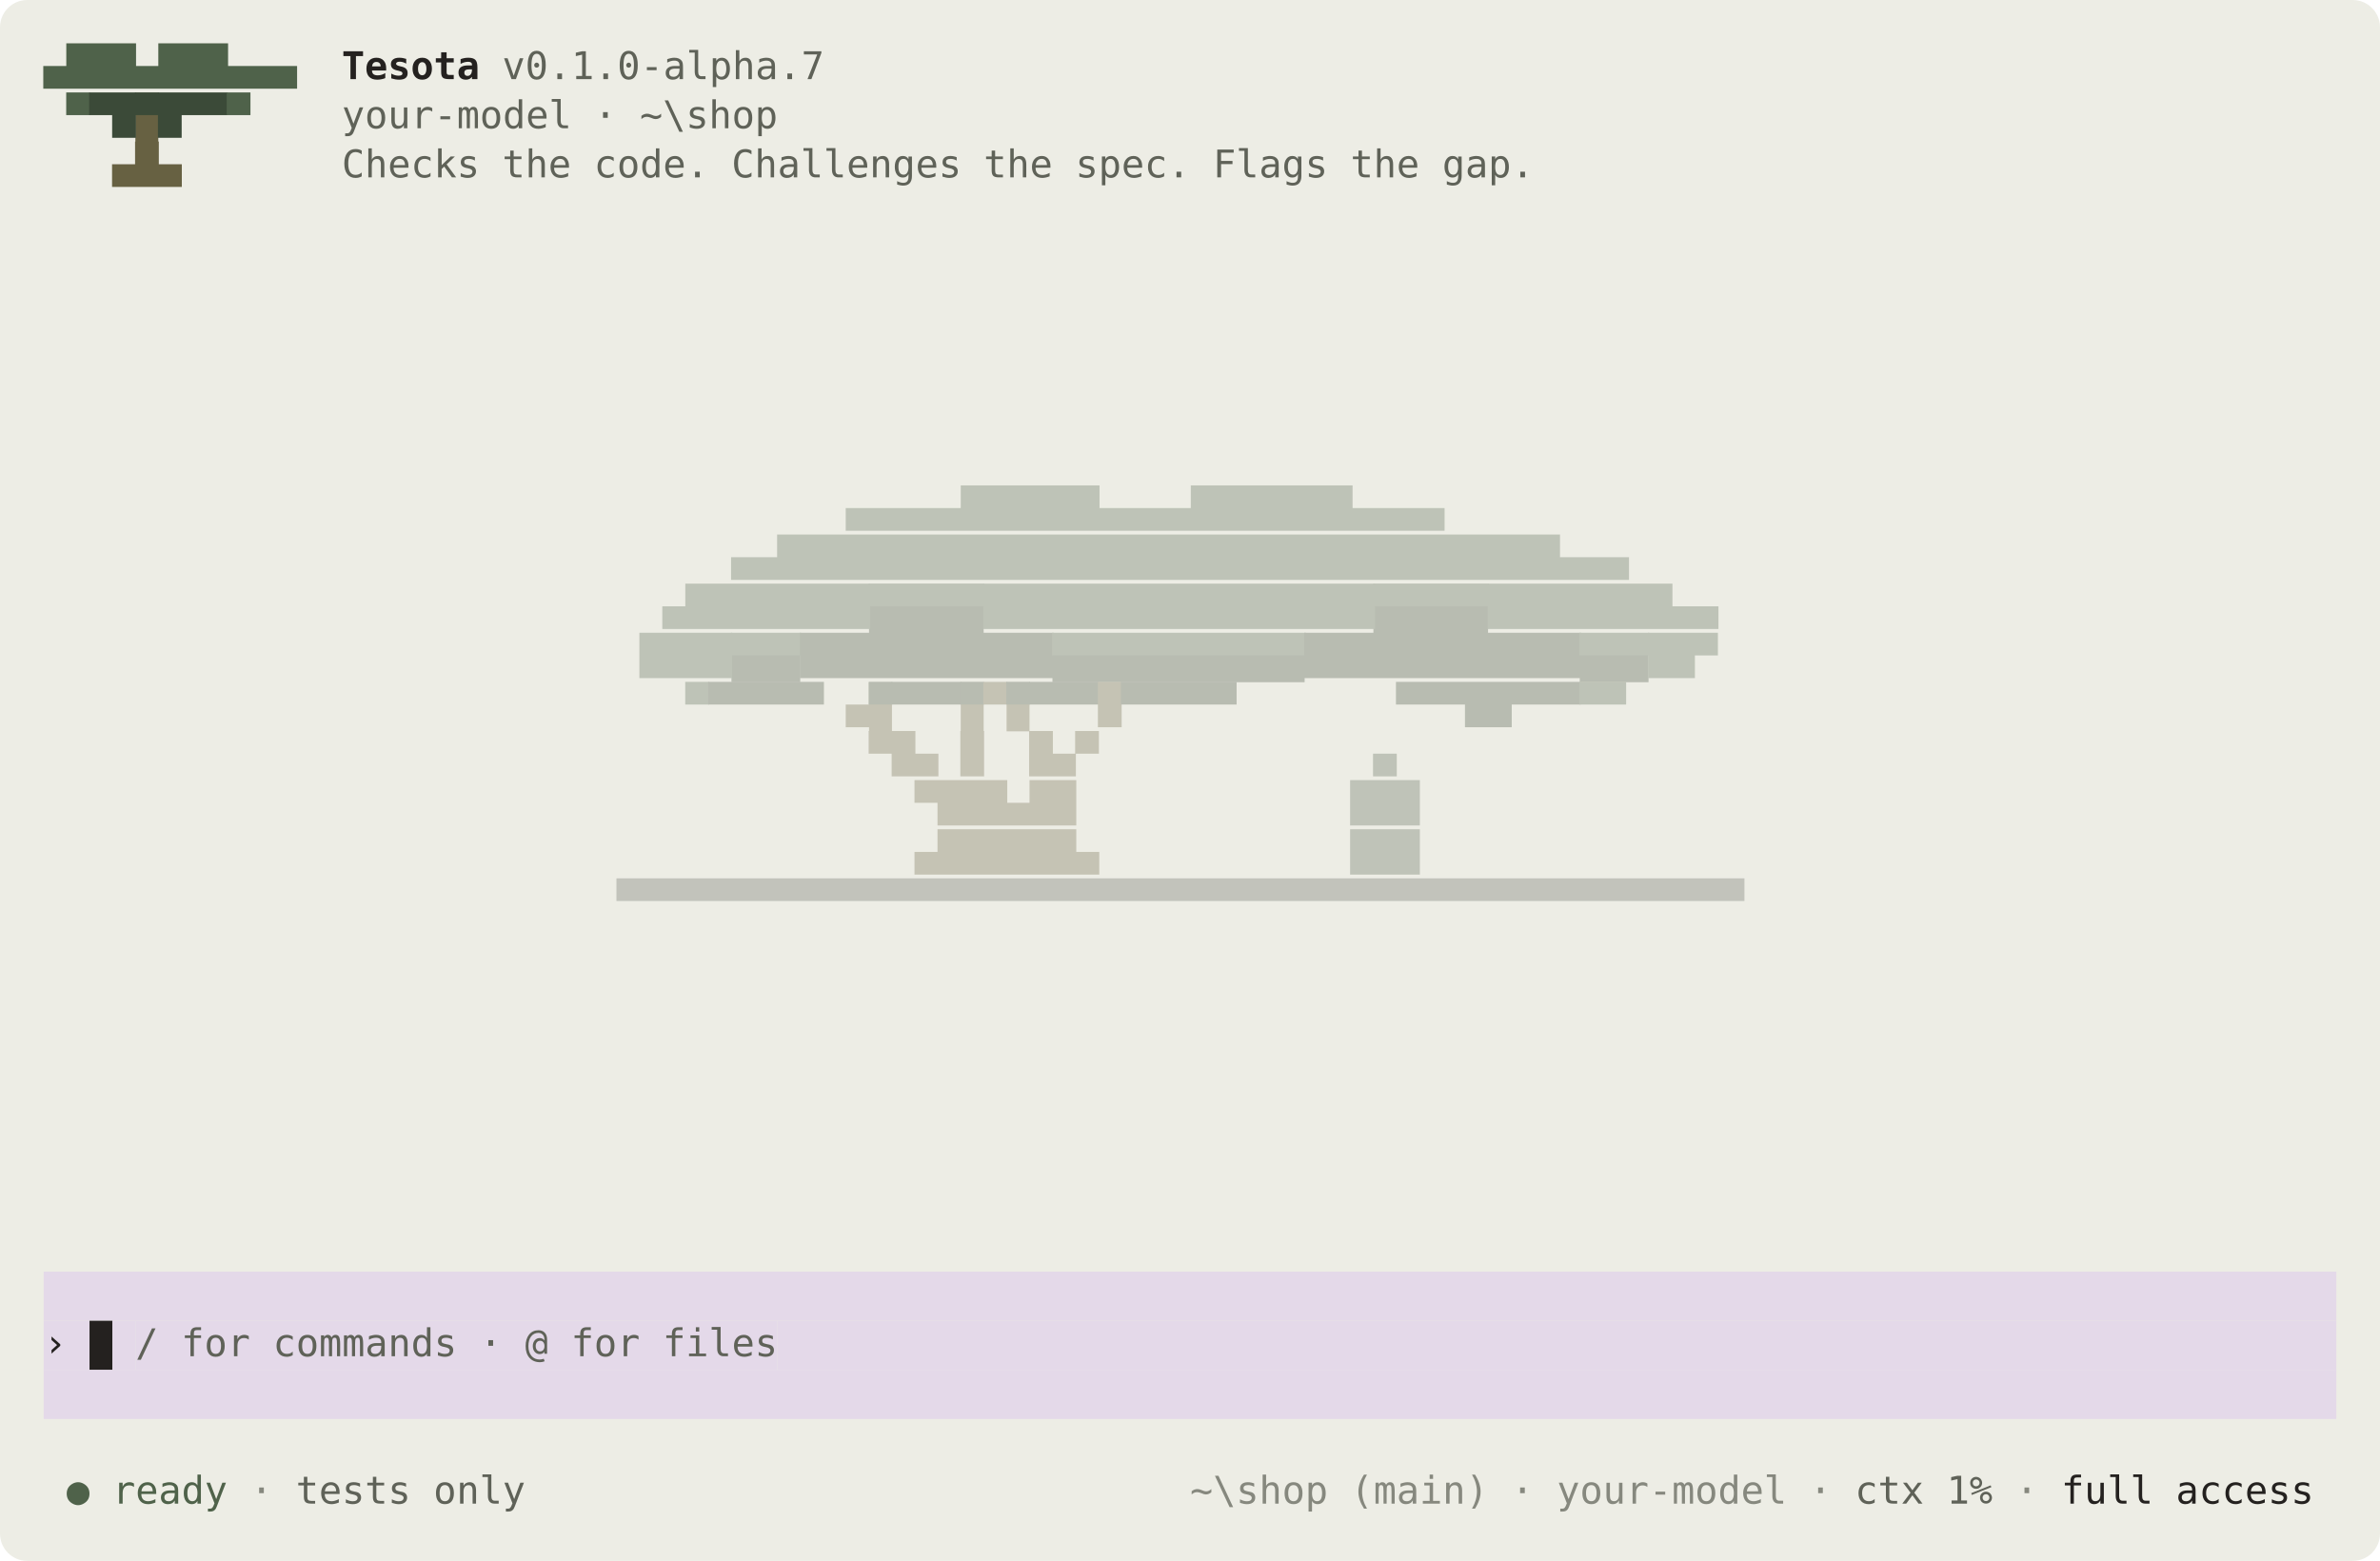
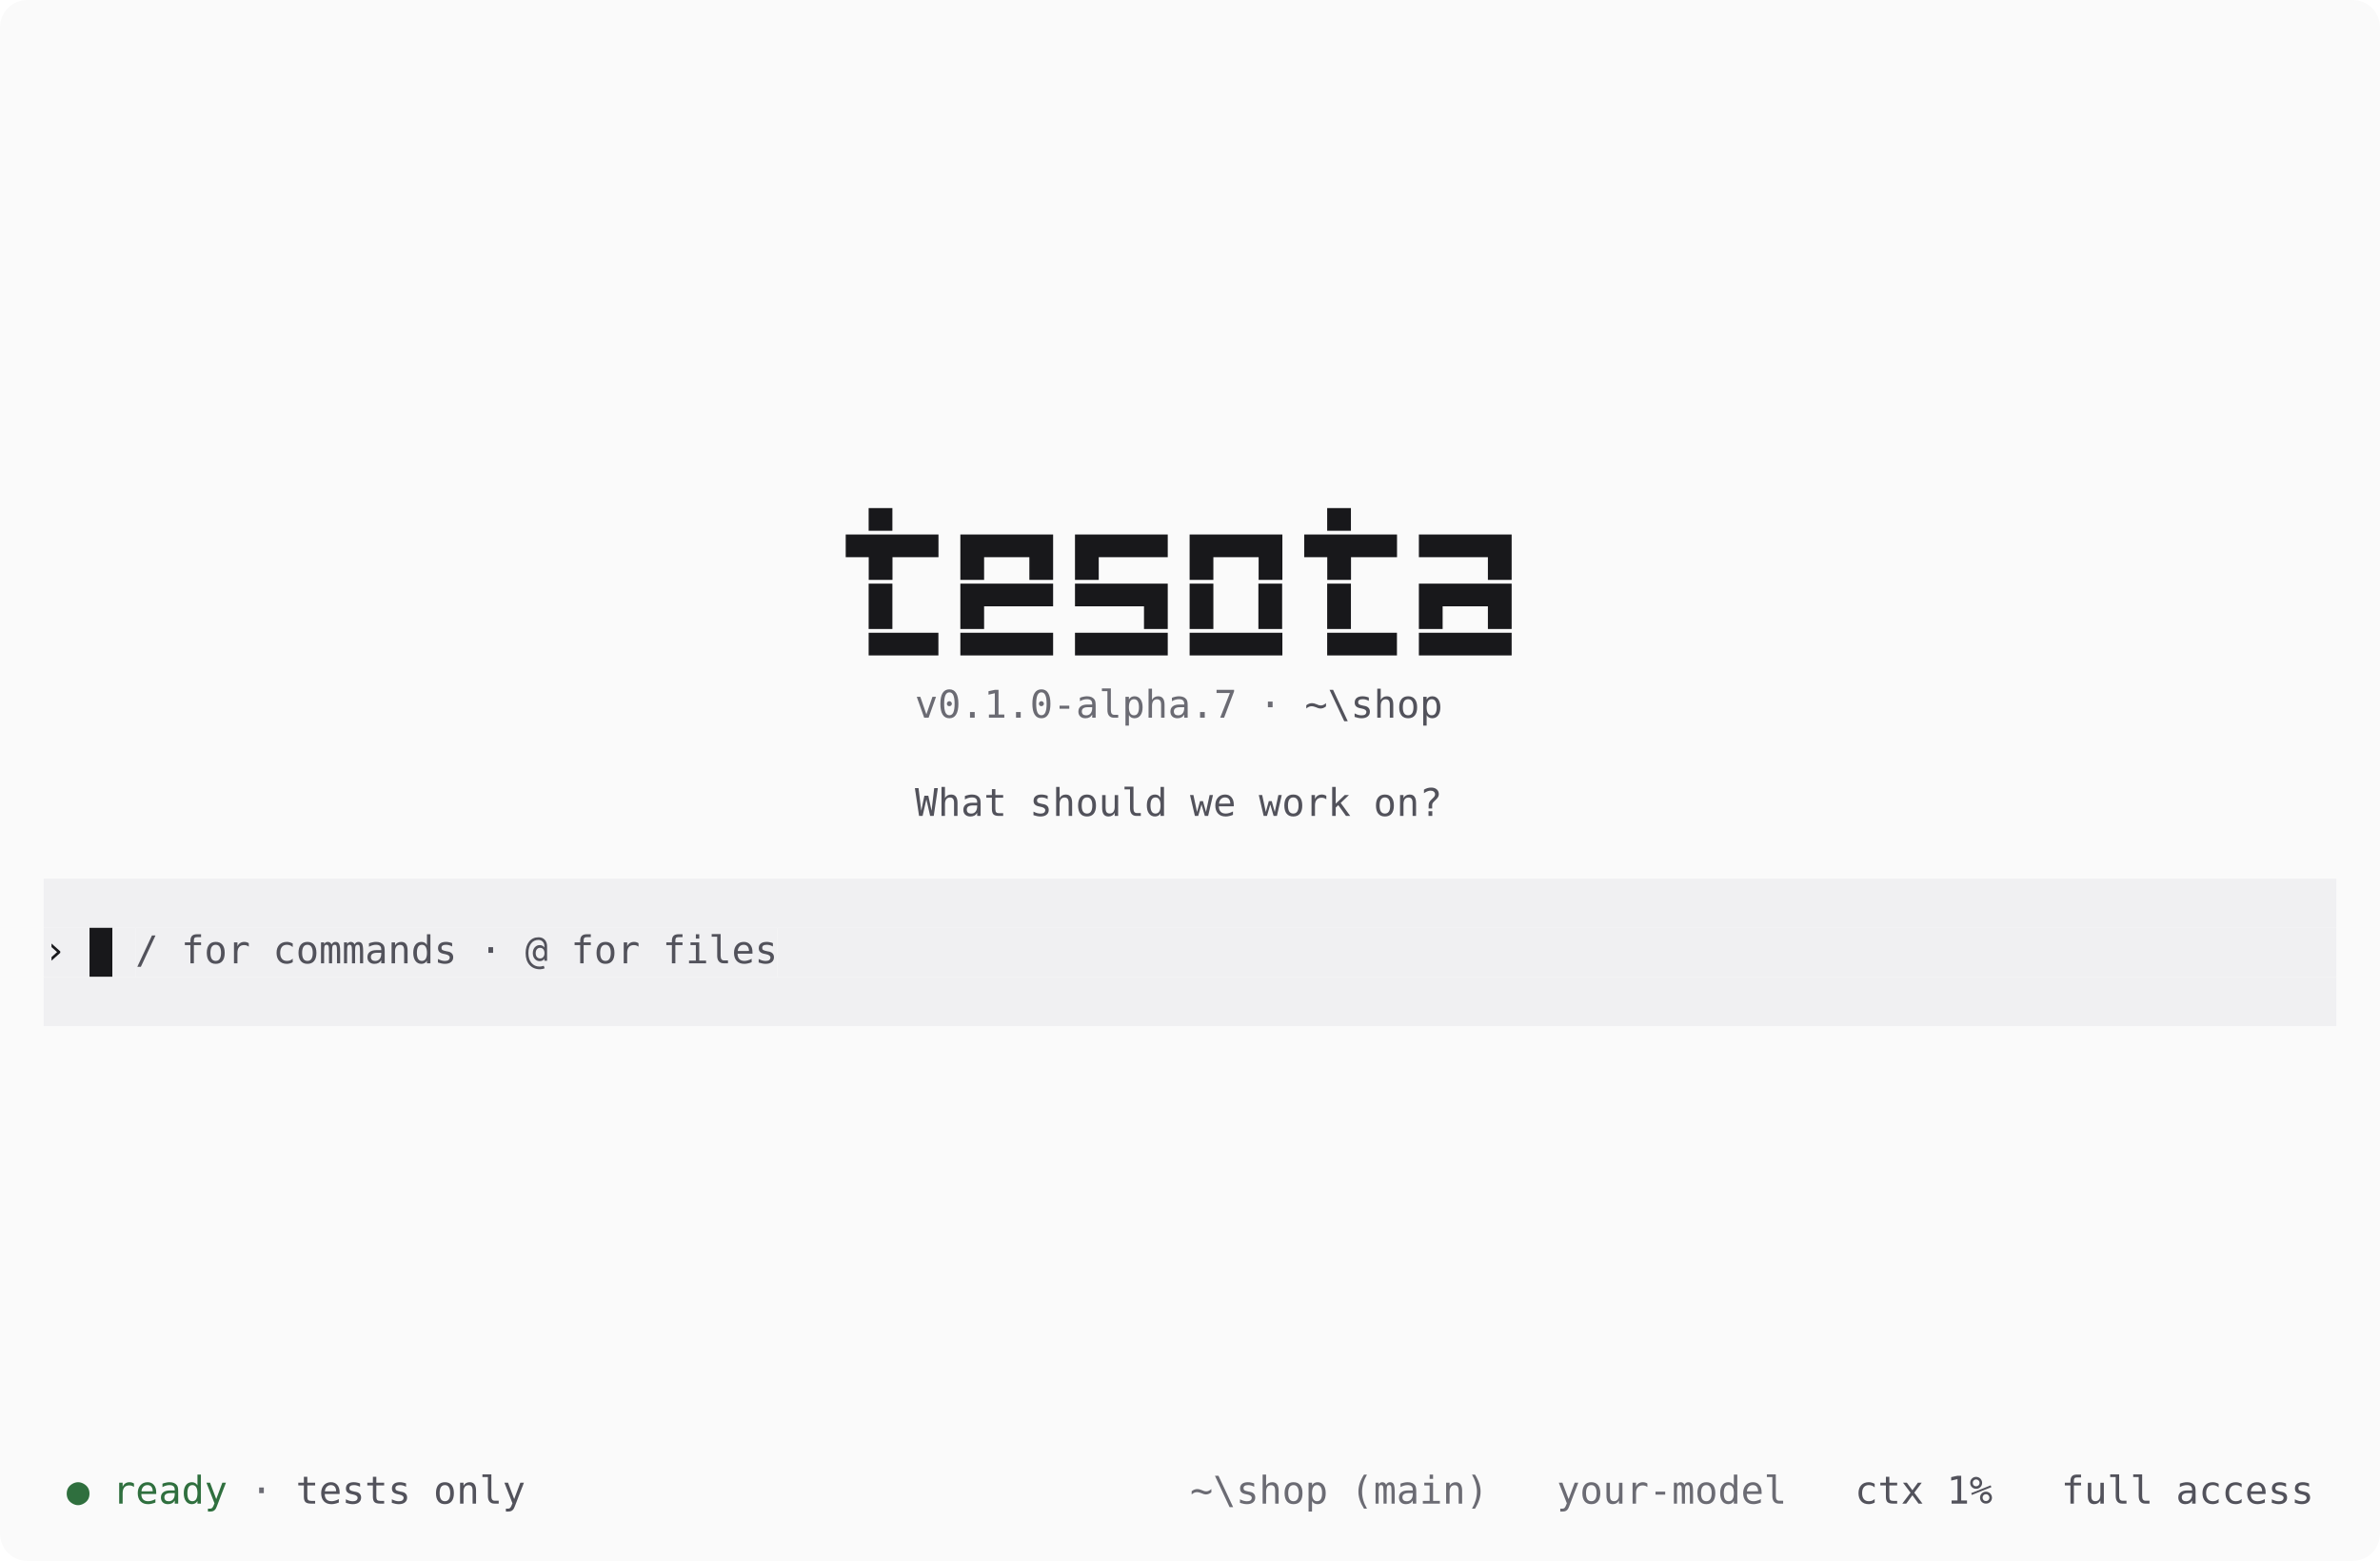
- <svg xmlns="http://www.w3.org/2000/svg" width="872" height="572" viewBox="0 0 872 572" role="img" aria-label="Tesota's shell as it opens: a pixel ironwood beside the name, model, folder and purpose, a 30%-opacity ironwood and armless seedling in the empty space, then the input band and footer.">
-   <rect width="872" height="572" rx="10" fill="#edede5" />
-   <rect x="49.6" y="34" width="8.4" height="18" fill="#676142" />
-   <rect x="318.4" y="214" width="42.0" height="18" fill="#b8bcb1" />
-   <rect x="503.2" y="214" width="42.0" height="18" fill="#b8bcb1" />
-   <rect x="268.0" y="232" width="25.2" height="18" fill="#b8bcb1" />
-   <rect x="385.6" y="232" width="92.4" height="18" fill="#b8bcb1" />
-   <rect x="578.8" y="232" width="25.2" height="18" fill="#b8bcb1" />
-   <rect x="318.4" y="250" width="8.4" height="18" fill="#c5c3b4" />
-   <rect x="352.0" y="250" width="8.4" height="18" fill="#c5c3b4" />
-   <rect x="368.8" y="250" width="8.4" height="18" fill="#c5c3b4" />
-   <rect x="16.0" y="466" width="840.0" height="18" fill="#e4d9e9" />
-   <rect x="16.0" y="484" width="16.8" height="18" fill="#e4d9e9" />
-   <rect x="32.8" y="484" width="8.4" height="18" fill="#24211f" />
-   <rect x="41.2" y="484" width="8.4" height="18" fill="#e4d9e9" />
-   <rect x="49.6" y="484" width="235.2" height="18" fill="#e4d9e9" />
-   <rect x="284.8" y="484" width="571.2" height="18" fill="#e4d9e9" />
-   <rect x="16.0" y="502" width="840.0" height="18" fill="#e4d9e9" />
+ <svg xmlns="http://www.w3.org/2000/svg" width="872" height="572" viewBox="0 0 872 572" role="img" aria-label="Tesota's shell as it opens: the tesota wordmark centered, its version and folder under it, the question &quot;What should we work on?&quot;, the input band right below, and the footer at the bottom.">
+   <rect width="872" height="572" rx="10" fill="#fafafa" />
+   <rect x="16.0" y="322" width="840.0" height="18" fill="#f0f0f2" />
+   <rect x="16.0" y="340" width="16.8" height="18" fill="#f0f0f2" />
+   <rect x="32.8" y="340" width="8.4" height="18" fill="#18181b" />
+   <rect x="41.2" y="340" width="8.4" height="18" fill="#f0f0f2" />
+   <rect x="49.6" y="340" width="235.2" height="18" fill="#f0f0f2" />
+   <rect x="284.8" y="340" width="571.2" height="18" fill="#f0f0f2" />
+   <rect x="16.0" y="358" width="840.0" height="18" fill="#f0f0f2" />
  <g font-family="'Cascadia Mono', 'JetBrains Mono', Menlo, Consolas, 'DejaVu Sans Mono', monospace" font-size="14" xml:space="preserve">
-     <text x="16.0" y="29" fill="#4f624a" textLength="92.4" lengthAdjust="spacingAndGlyphs">▄███▄███▄▄▄</text>
-     <text x="125.2" y="29" fill="#24211f" font-weight="bold" textLength="50.4" lengthAdjust="spacingAndGlyphs">Tesota</text>
-     <text x="184.0" y="29" fill="#5f6258" textLength="117.6" lengthAdjust="spacingAndGlyphs">v0.1.0-alpha.7</text>
-     <text x="24.4" y="47" fill="#4f624a" textLength="8.4" lengthAdjust="spacingAndGlyphs">▀</text>
-     <text x="32.8" y="47" fill="#3b4a38" textLength="16.8" lengthAdjust="spacingAndGlyphs">▀█</text>
-     <text x="49.6" y="47" fill="#3b4a38" textLength="8.4" lengthAdjust="spacingAndGlyphs">▀</text>
-     <text x="58.0" y="47" fill="#3b4a38" textLength="25.2" lengthAdjust="spacingAndGlyphs">█▀▀</text>
-     <text x="83.2" y="47" fill="#4f624a" textLength="8.4" lengthAdjust="spacingAndGlyphs">▀</text>
-     <text x="125.2" y="47" fill="#5f6258" textLength="84.0" lengthAdjust="spacingAndGlyphs">your-model</text>
-     <text x="217.6" y="47" fill="#5f6258" textLength="8.4" lengthAdjust="spacingAndGlyphs">·</text>
-     <text x="234.4" y="47" fill="#5f6258" textLength="50.4" lengthAdjust="spacingAndGlyphs">~\shop</text>
-     <text x="41.2" y="65" fill="#676142" textLength="25.2" lengthAdjust="spacingAndGlyphs">▄█▄</text>
-     <text x="125.2" y="65" fill="#5f6258" textLength="50.4" lengthAdjust="spacingAndGlyphs">Checks</text>
-     <text x="184.0" y="65" fill="#5f6258" textLength="25.2" lengthAdjust="spacingAndGlyphs">the</text>
-     <text x="217.6" y="65" fill="#5f6258" textLength="42.0" lengthAdjust="spacingAndGlyphs">code.</text>
-     <text x="268.0" y="65" fill="#5f6258" textLength="84.0" lengthAdjust="spacingAndGlyphs">Challenges</text>
-     <text x="360.4" y="65" fill="#5f6258" textLength="25.2" lengthAdjust="spacingAndGlyphs">the</text>
-     <text x="394.0" y="65" fill="#5f6258" textLength="42.0" lengthAdjust="spacingAndGlyphs">spec.</text>
-     <text x="444.4" y="65" fill="#5f6258" textLength="42.0" lengthAdjust="spacingAndGlyphs">Flags</text>
-     <text x="494.8" y="65" fill="#5f6258" textLength="25.2" lengthAdjust="spacingAndGlyphs">the</text>
-     <text x="528.4" y="65" fill="#5f6258" textLength="33.6" lengthAdjust="spacingAndGlyphs">gap.</text>
-     <text x="310.0" y="191" fill="#bec3b7" textLength="218.4" lengthAdjust="spacingAndGlyphs">▄▄▄▄▄██████▄▄▄▄███████▄▄▄▄</text>
-     <text x="268.0" y="209" fill="#bec3b7" textLength="327.6" lengthAdjust="spacingAndGlyphs">▄▄██████████████████████████████████▄▄▄</text>
-     <text x="242.8" y="227" fill="#bec3b7" textLength="75.6" lengthAdjust="spacingAndGlyphs">▄████████</text>
-     <text x="318.4" y="227" fill="#bec3b7" textLength="42.0" lengthAdjust="spacingAndGlyphs">▀▀▀▀▀</text>
-     <text x="360.4" y="227" fill="#bec3b7" textLength="142.8" lengthAdjust="spacingAndGlyphs">█████████████████</text>
-     <text x="503.2" y="227" fill="#bec3b7" textLength="42.0" lengthAdjust="spacingAndGlyphs">▀▀▀▀▀</text>
-     <text x="545.2" y="227" fill="#bec3b7" textLength="84.0" lengthAdjust="spacingAndGlyphs">████████▄▄</text>
-     <text x="234.4" y="245" fill="#bec3b7" textLength="33.6" lengthAdjust="spacingAndGlyphs">████</text>
-     <text x="268.0" y="245" fill="#bec3b7" textLength="25.2" lengthAdjust="spacingAndGlyphs">▀▀▀</text>
-     <text x="293.2" y="245" fill="#b8bcb1" textLength="92.4" lengthAdjust="spacingAndGlyphs">███████████</text>
-     <text x="385.6" y="245" fill="#bec3b7" textLength="92.4" lengthAdjust="spacingAndGlyphs">▀▀▀▀▀▀▀▀▀▀▀</text>
-     <text x="478.0" y="245" fill="#b8bcb1" textLength="100.8" lengthAdjust="spacingAndGlyphs">████████████</text>
-     <text x="578.8" y="245" fill="#bec3b7" textLength="25.2" lengthAdjust="spacingAndGlyphs">▀▀▀</text>
-     <text x="604.0" y="245" fill="#bec3b7" textLength="25.2" lengthAdjust="spacingAndGlyphs">██▀</text>
-     <text x="251.2" y="263" fill="#bec3b7" textLength="8.4" lengthAdjust="spacingAndGlyphs">▀</text>
-     <text x="259.6" y="263" fill="#b8bcb1" textLength="42.0" lengthAdjust="spacingAndGlyphs">▀▀▀▀▀</text>
-     <text x="310.0" y="263" fill="#c5c3b4" textLength="8.4" lengthAdjust="spacingAndGlyphs">▄</text>
-     <text x="318.4" y="263" fill="#b8bcb1" textLength="8.4" lengthAdjust="spacingAndGlyphs">▀</text>
-     <text x="326.8" y="263" fill="#b8bcb1" textLength="25.2" lengthAdjust="spacingAndGlyphs">▀▀▀</text>
-     <text x="352.0" y="263" fill="#b8bcb1" textLength="8.4" lengthAdjust="spacingAndGlyphs">▀</text>
-     <text x="360.4" y="263" fill="#c5c3b4" textLength="8.4" lengthAdjust="spacingAndGlyphs">▀</text>
-     <text x="368.8" y="263" fill="#b8bcb1" textLength="8.4" lengthAdjust="spacingAndGlyphs">▀</text>
-     <text x="377.2" y="263" fill="#b8bcb1" textLength="25.2" lengthAdjust="spacingAndGlyphs">▀▀▀</text>
-     <text x="402.4" y="263" fill="#c5c3b4" textLength="8.4" lengthAdjust="spacingAndGlyphs">█</text>
-     <text x="410.8" y="263" fill="#b8bcb1" textLength="42.0" lengthAdjust="spacingAndGlyphs">▀▀▀▀▀</text>
-     <text x="511.6" y="263" fill="#b8bcb1" textLength="67.2" lengthAdjust="spacingAndGlyphs">▀▀▀██▀▀▀</text>
-     <text x="578.8" y="263" fill="#bec3b7" textLength="16.8" lengthAdjust="spacingAndGlyphs">▀▀</text>
-     <text x="318.4" y="281" fill="#c5c3b4" textLength="25.2" lengthAdjust="spacingAndGlyphs">▀█▄</text>
-     <text x="352.0" y="281" fill="#c5c3b4" textLength="8.4" lengthAdjust="spacingAndGlyphs">█</text>
-     <text x="377.2" y="281" fill="#c5c3b4" textLength="25.2" lengthAdjust="spacingAndGlyphs">█▄▀</text>
-     <text x="503.2" y="281" fill="#bfc3b8" textLength="8.4" lengthAdjust="spacingAndGlyphs">▄</text>
-     <text x="335.2" y="299" fill="#c5c3b4" textLength="58.8" lengthAdjust="spacingAndGlyphs">▀███▄██</text>
-     <text x="494.8" y="299" fill="#bfc3b8" textLength="25.2" lengthAdjust="spacingAndGlyphs">███</text>
-     <text x="335.2" y="317" fill="#c5c3b4" textLength="67.2" lengthAdjust="spacingAndGlyphs">▄██████▄</text>
-     <text x="494.8" y="317" fill="#bfc3b8" textLength="25.2" lengthAdjust="spacingAndGlyphs">███</text>
-     <text x="226.0" y="335" fill="#c2c3bb" textLength="411.6" lengthAdjust="spacingAndGlyphs">▀▀▀▀▀▀▀▀▀▀▀▀▀▀▀▀▀▀▀▀▀▀▀▀▀▀▀▀▀▀▀▀▀▀▀▀▀▀▀▀▀▀▀▀▀▀▀▀▀</text>
-     <text x="16.0" y="497" fill="#24211f" textLength="8.4" lengthAdjust="spacingAndGlyphs">›</text>
-     <text x="49.6" y="497" fill="#5f6258" textLength="8.4" lengthAdjust="spacingAndGlyphs">/</text>
-     <text x="66.4" y="497" fill="#5f6258" textLength="25.2" lengthAdjust="spacingAndGlyphs">for</text>
-     <text x="100.0" y="497" fill="#5f6258" textLength="67.2" lengthAdjust="spacingAndGlyphs">commands</text>
-     <text x="175.6" y="497" fill="#5f6258" textLength="8.4" lengthAdjust="spacingAndGlyphs">·</text>
-     <text x="192.4" y="497" fill="#5f6258" textLength="8.4" lengthAdjust="spacingAndGlyphs">@</text>
-     <text x="209.2" y="497" fill="#5f6258" textLength="25.2" lengthAdjust="spacingAndGlyphs">for</text>
-     <text x="242.8" y="497" fill="#5f6258" textLength="42.0" lengthAdjust="spacingAndGlyphs">files</text>
-     <text x="24.4" y="551" fill="#4f624a" textLength="8.4" lengthAdjust="spacingAndGlyphs">●</text>
-     <text x="41.2" y="551" fill="#4f624a" textLength="42.0" lengthAdjust="spacingAndGlyphs">ready</text>
-     <text x="91.6" y="551" fill="#86887e" textLength="8.4" lengthAdjust="spacingAndGlyphs">·</text>
-     <text x="108.4" y="551" fill="#5f6258" textLength="42.0" lengthAdjust="spacingAndGlyphs">tests</text>
-     <text x="158.8" y="551" fill="#5f6258" textLength="33.6" lengthAdjust="spacingAndGlyphs">only</text>
-     <text x="436.0" y="551" fill="#86887e" textLength="50.4" lengthAdjust="spacingAndGlyphs">~\shop</text>
-     <text x="494.8" y="551" fill="#86887e" textLength="50.4" lengthAdjust="spacingAndGlyphs">(main)</text>
-     <text x="553.6" y="551" fill="#86887e" textLength="8.4" lengthAdjust="spacingAndGlyphs">·</text>
-     <text x="570.4" y="551" fill="#86887e" textLength="84.0" lengthAdjust="spacingAndGlyphs">your-model</text>
-     <text x="662.8" y="551" fill="#86887e" textLength="8.4" lengthAdjust="spacingAndGlyphs">·</text>
-     <text x="679.6" y="551" fill="#5f6258" textLength="25.2" lengthAdjust="spacingAndGlyphs">ctx</text>
-     <text x="713.2" y="551" fill="#5f6258" textLength="16.8" lengthAdjust="spacingAndGlyphs">1%</text>
-     <text x="738.4" y="551" fill="#86887e" textLength="8.4" lengthAdjust="spacingAndGlyphs">·</text>
-     <text x="755.2" y="551" fill="#24211f" textLength="33.6" lengthAdjust="spacingAndGlyphs">full</text>
-     <text x="797.2" y="551" fill="#24211f" textLength="50.4" lengthAdjust="spacingAndGlyphs">access</text>
+     <text x="318.4" y="191" fill="#18181b" textLength="8.4" lengthAdjust="spacingAndGlyphs">▄</text>
+     <text x="486.4" y="191" fill="#18181b" textLength="8.4" lengthAdjust="spacingAndGlyphs">▄</text>
+     <text x="310.0" y="209" fill="#18181b" textLength="33.6" lengthAdjust="spacingAndGlyphs">▀█▀▀</text>
+     <text x="352.0" y="209" fill="#18181b" textLength="33.6" lengthAdjust="spacingAndGlyphs">█▀▀█</text>
+     <text x="394.0" y="209" fill="#18181b" textLength="33.6" lengthAdjust="spacingAndGlyphs">█▀▀▀</text>
+     <text x="436.0" y="209" fill="#18181b" textLength="33.6" lengthAdjust="spacingAndGlyphs">█▀▀█</text>
+     <text x="478.0" y="209" fill="#18181b" textLength="33.6" lengthAdjust="spacingAndGlyphs">▀█▀▀</text>
+     <text x="520.0" y="209" fill="#18181b" textLength="33.6" lengthAdjust="spacingAndGlyphs">▀▀▀█</text>
+     <text x="318.4" y="227" fill="#18181b" textLength="8.4" lengthAdjust="spacingAndGlyphs">█</text>
+     <text x="352.0" y="227" fill="#18181b" textLength="33.6" lengthAdjust="spacingAndGlyphs">█▀▀▀</text>
+     <text x="394.0" y="227" fill="#18181b" textLength="33.6" lengthAdjust="spacingAndGlyphs">▀▀▀█</text>
+     <text x="436.0" y="227" fill="#18181b" textLength="8.4" lengthAdjust="spacingAndGlyphs">█</text>
+     <text x="461.2" y="227" fill="#18181b" textLength="8.4" lengthAdjust="spacingAndGlyphs">█</text>
+     <text x="486.4" y="227" fill="#18181b" textLength="8.4" lengthAdjust="spacingAndGlyphs">█</text>
+     <text x="520.0" y="227" fill="#18181b" textLength="33.6" lengthAdjust="spacingAndGlyphs">█▀▀█</text>
+     <text x="318.4" y="245" fill="#18181b" textLength="25.2" lengthAdjust="spacingAndGlyphs">▀▀▀</text>
+     <text x="352.0" y="245" fill="#18181b" textLength="33.6" lengthAdjust="spacingAndGlyphs">▀▀▀▀</text>
+     <text x="394.0" y="245" fill="#18181b" textLength="33.6" lengthAdjust="spacingAndGlyphs">▀▀▀▀</text>
+     <text x="436.0" y="245" fill="#18181b" textLength="33.6" lengthAdjust="spacingAndGlyphs">▀▀▀▀</text>
+     <text x="486.4" y="245" fill="#18181b" textLength="25.2" lengthAdjust="spacingAndGlyphs">▀▀▀</text>
+     <text x="520.0" y="245" fill="#18181b" textLength="33.6" lengthAdjust="spacingAndGlyphs">▀▀▀▀</text>
+     <text x="335.2" y="263" fill="#6b6b73" textLength="117.6" lengthAdjust="spacingAndGlyphs">v0.1.0-alpha.7</text>
+     <text x="461.2" y="263" fill="#6b6b73" textLength="8.4" lengthAdjust="spacingAndGlyphs">·</text>
+     <text x="478.0" y="263" fill="#52525b" textLength="50.4" lengthAdjust="spacingAndGlyphs">~\shop</text>
+     <text x="335.2" y="299" fill="#52525b" textLength="33.6" lengthAdjust="spacingAndGlyphs">What</text>
+     <text x="377.2" y="299" fill="#52525b" textLength="50.4" lengthAdjust="spacingAndGlyphs">should</text>
+     <text x="436.0" y="299" fill="#52525b" textLength="16.8" lengthAdjust="spacingAndGlyphs">we</text>
+     <text x="461.2" y="299" fill="#52525b" textLength="33.6" lengthAdjust="spacingAndGlyphs">work</text>
+     <text x="503.2" y="299" fill="#52525b" textLength="25.2" lengthAdjust="spacingAndGlyphs">on?</text>
+     <text x="16.0" y="353" fill="#18181b" textLength="8.4" lengthAdjust="spacingAndGlyphs">›</text>
+     <text x="49.6" y="353" fill="#52525b" textLength="8.4" lengthAdjust="spacingAndGlyphs">/</text>
+     <text x="66.4" y="353" fill="#52525b" textLength="25.2" lengthAdjust="spacingAndGlyphs">for</text>
+     <text x="100.0" y="353" fill="#52525b" textLength="67.2" lengthAdjust="spacingAndGlyphs">commands</text>
+     <text x="175.6" y="353" fill="#52525b" textLength="8.4" lengthAdjust="spacingAndGlyphs">·</text>
+     <text x="192.4" y="353" fill="#52525b" textLength="8.4" lengthAdjust="spacingAndGlyphs">@</text>
+     <text x="209.2" y="353" fill="#52525b" textLength="25.2" lengthAdjust="spacingAndGlyphs">for</text>
+     <text x="242.8" y="353" fill="#52525b" textLength="42.0" lengthAdjust="spacingAndGlyphs">files</text>
+     <text x="24.4" y="551" fill="#2f6f3e" textLength="8.4" lengthAdjust="spacingAndGlyphs">●</text>
+     <text x="41.2" y="551" fill="#2f6f3e" textLength="42.0" lengthAdjust="spacingAndGlyphs">ready</text>
+     <text x="91.6" y="551" fill="#6b6b73" textLength="8.4" lengthAdjust="spacingAndGlyphs">·</text>
+     <text x="108.4" y="551" fill="#52525b" textLength="42.0" lengthAdjust="spacingAndGlyphs">tests</text>
+     <text x="158.8" y="551" fill="#52525b" textLength="33.6" lengthAdjust="spacingAndGlyphs">only</text>
+     <text x="436.0" y="551" fill="#6b6b73" textLength="50.4" lengthAdjust="spacingAndGlyphs">~\shop</text>
+     <text x="494.8" y="551" fill="#6b6b73" textLength="50.4" lengthAdjust="spacingAndGlyphs">(main)</text>
+     <text x="570.4" y="551" fill="#6b6b73" textLength="84.0" lengthAdjust="spacingAndGlyphs">your-model</text>
+     <text x="679.6" y="551" fill="#52525b" textLength="25.2" lengthAdjust="spacingAndGlyphs">ctx</text>
+     <text x="713.2" y="551" fill="#52525b" textLength="16.8" lengthAdjust="spacingAndGlyphs">1%</text>
+     <text x="755.2" y="551" fill="#52525b" textLength="33.6" lengthAdjust="spacingAndGlyphs">full</text>
+     <text x="797.2" y="551" fill="#52525b" textLength="50.4" lengthAdjust="spacingAndGlyphs">access</text>
  </g>
</svg>
